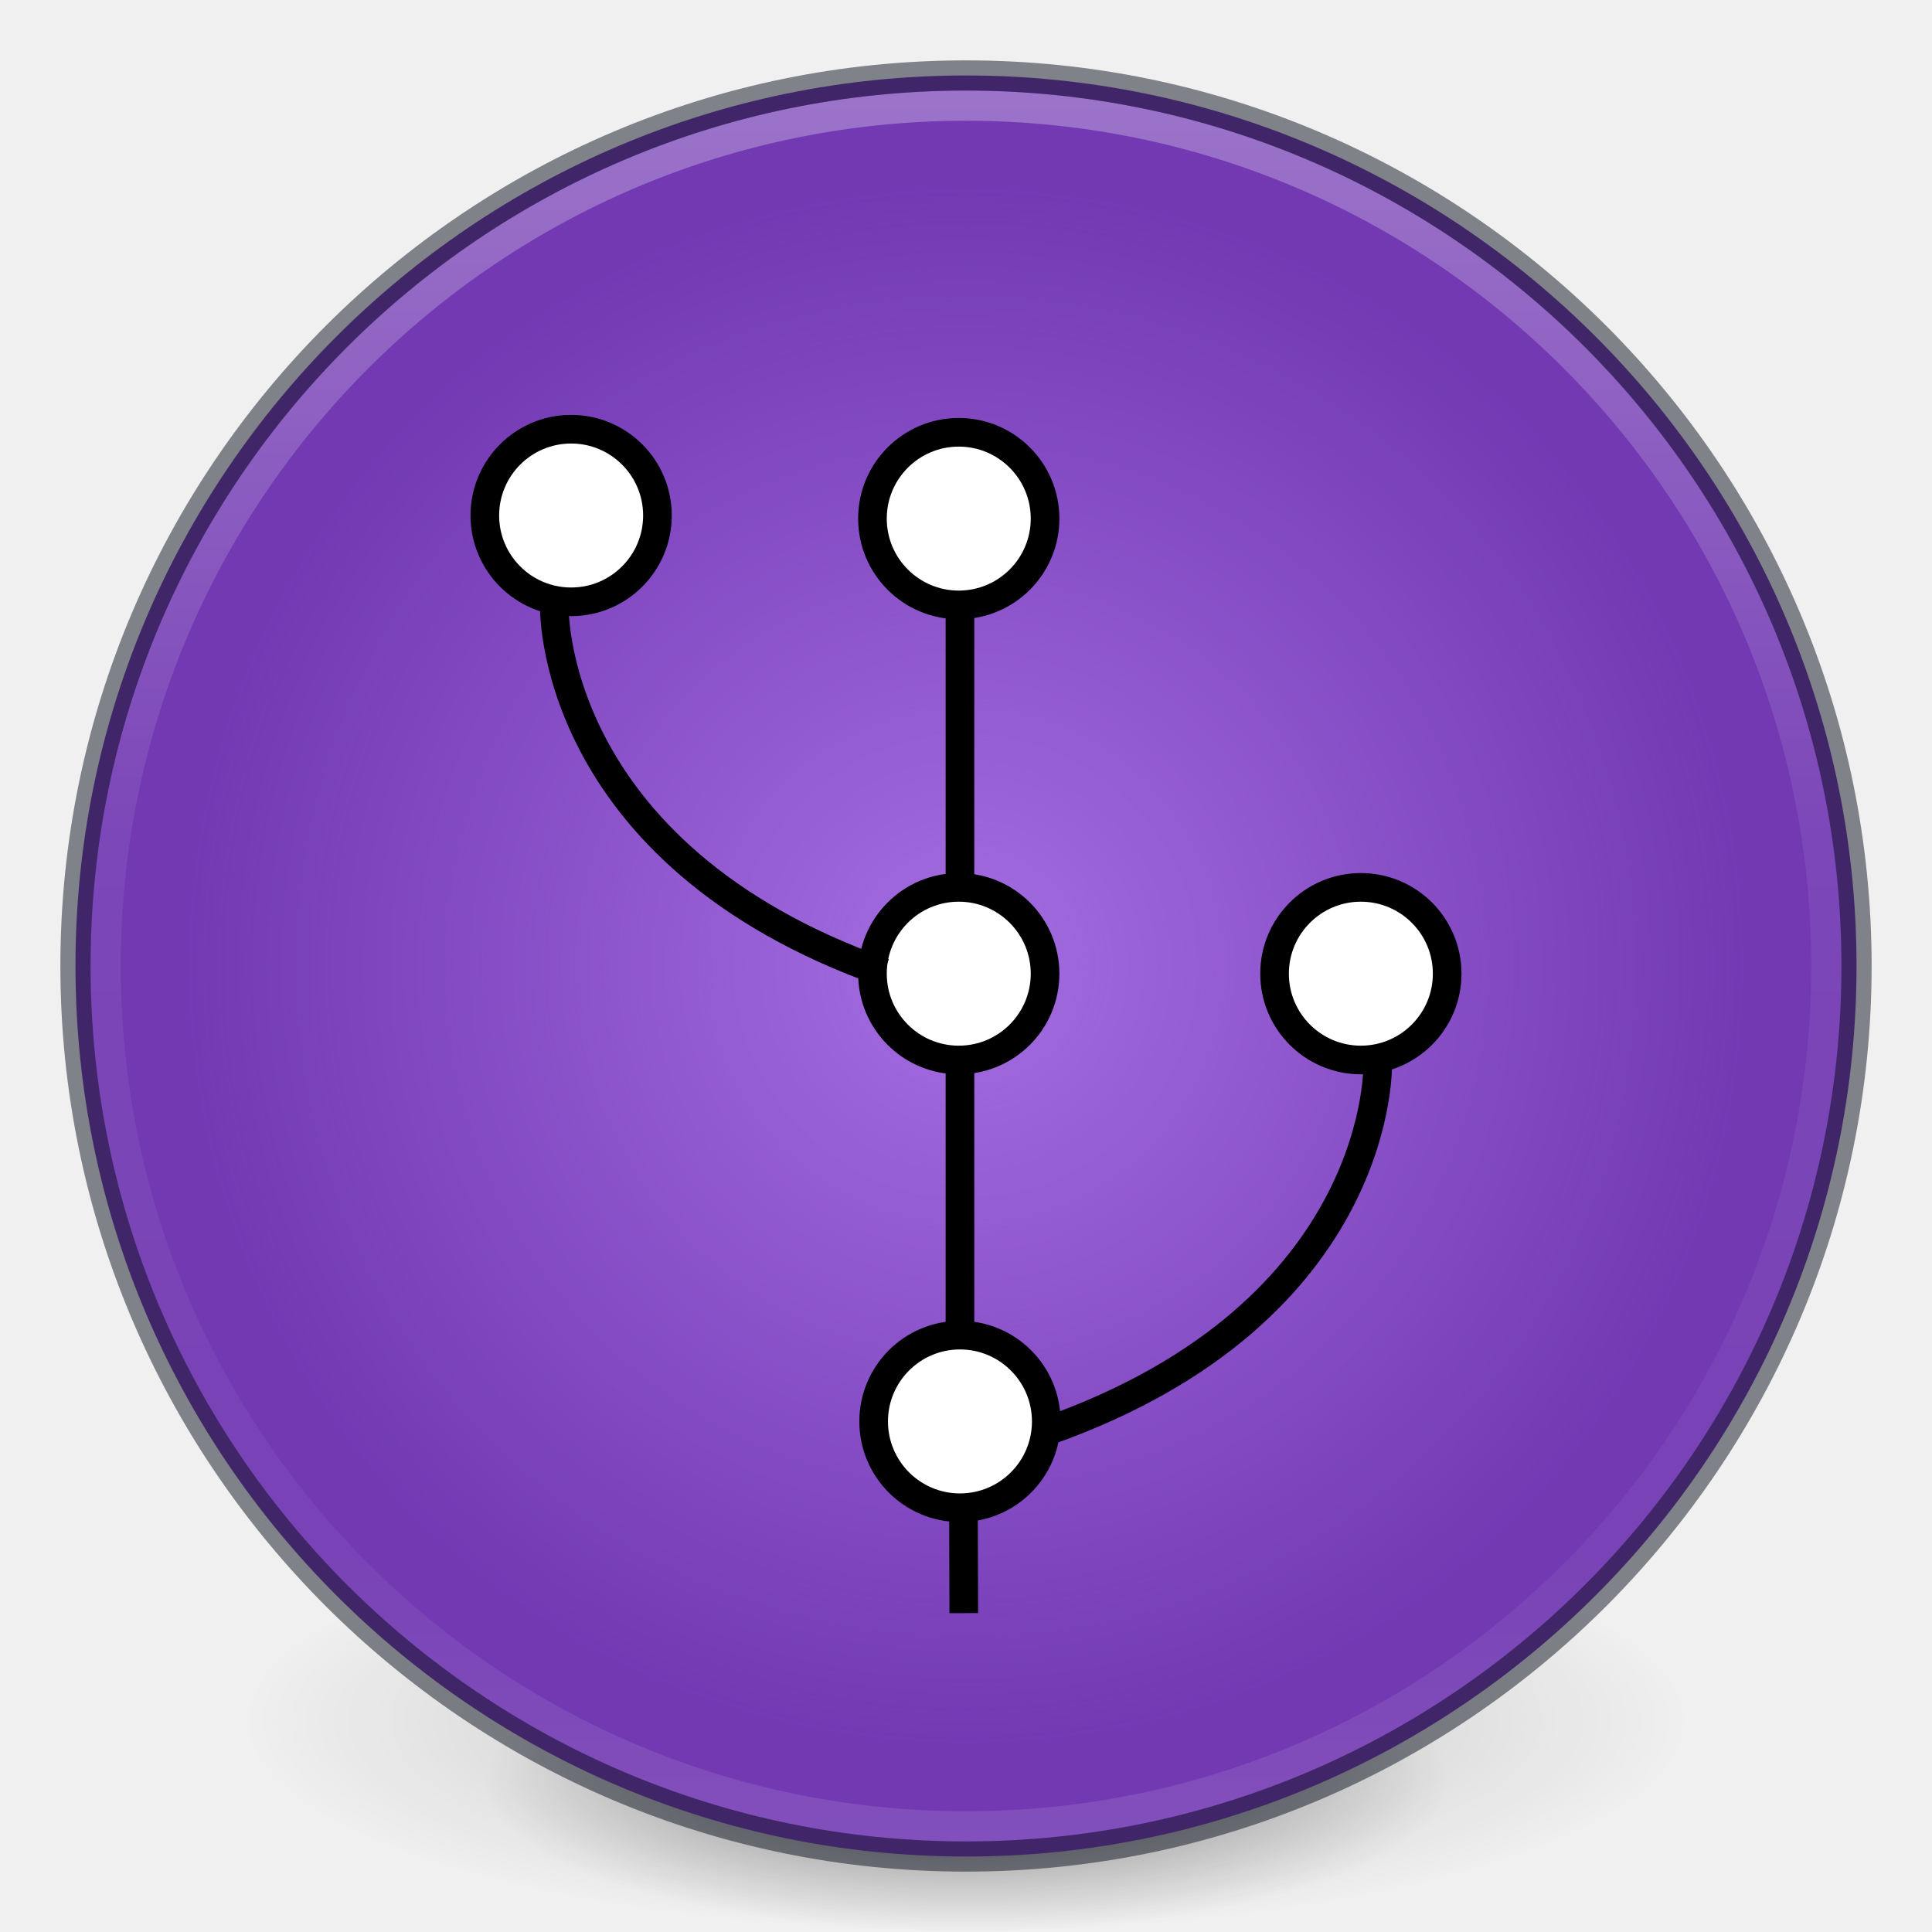
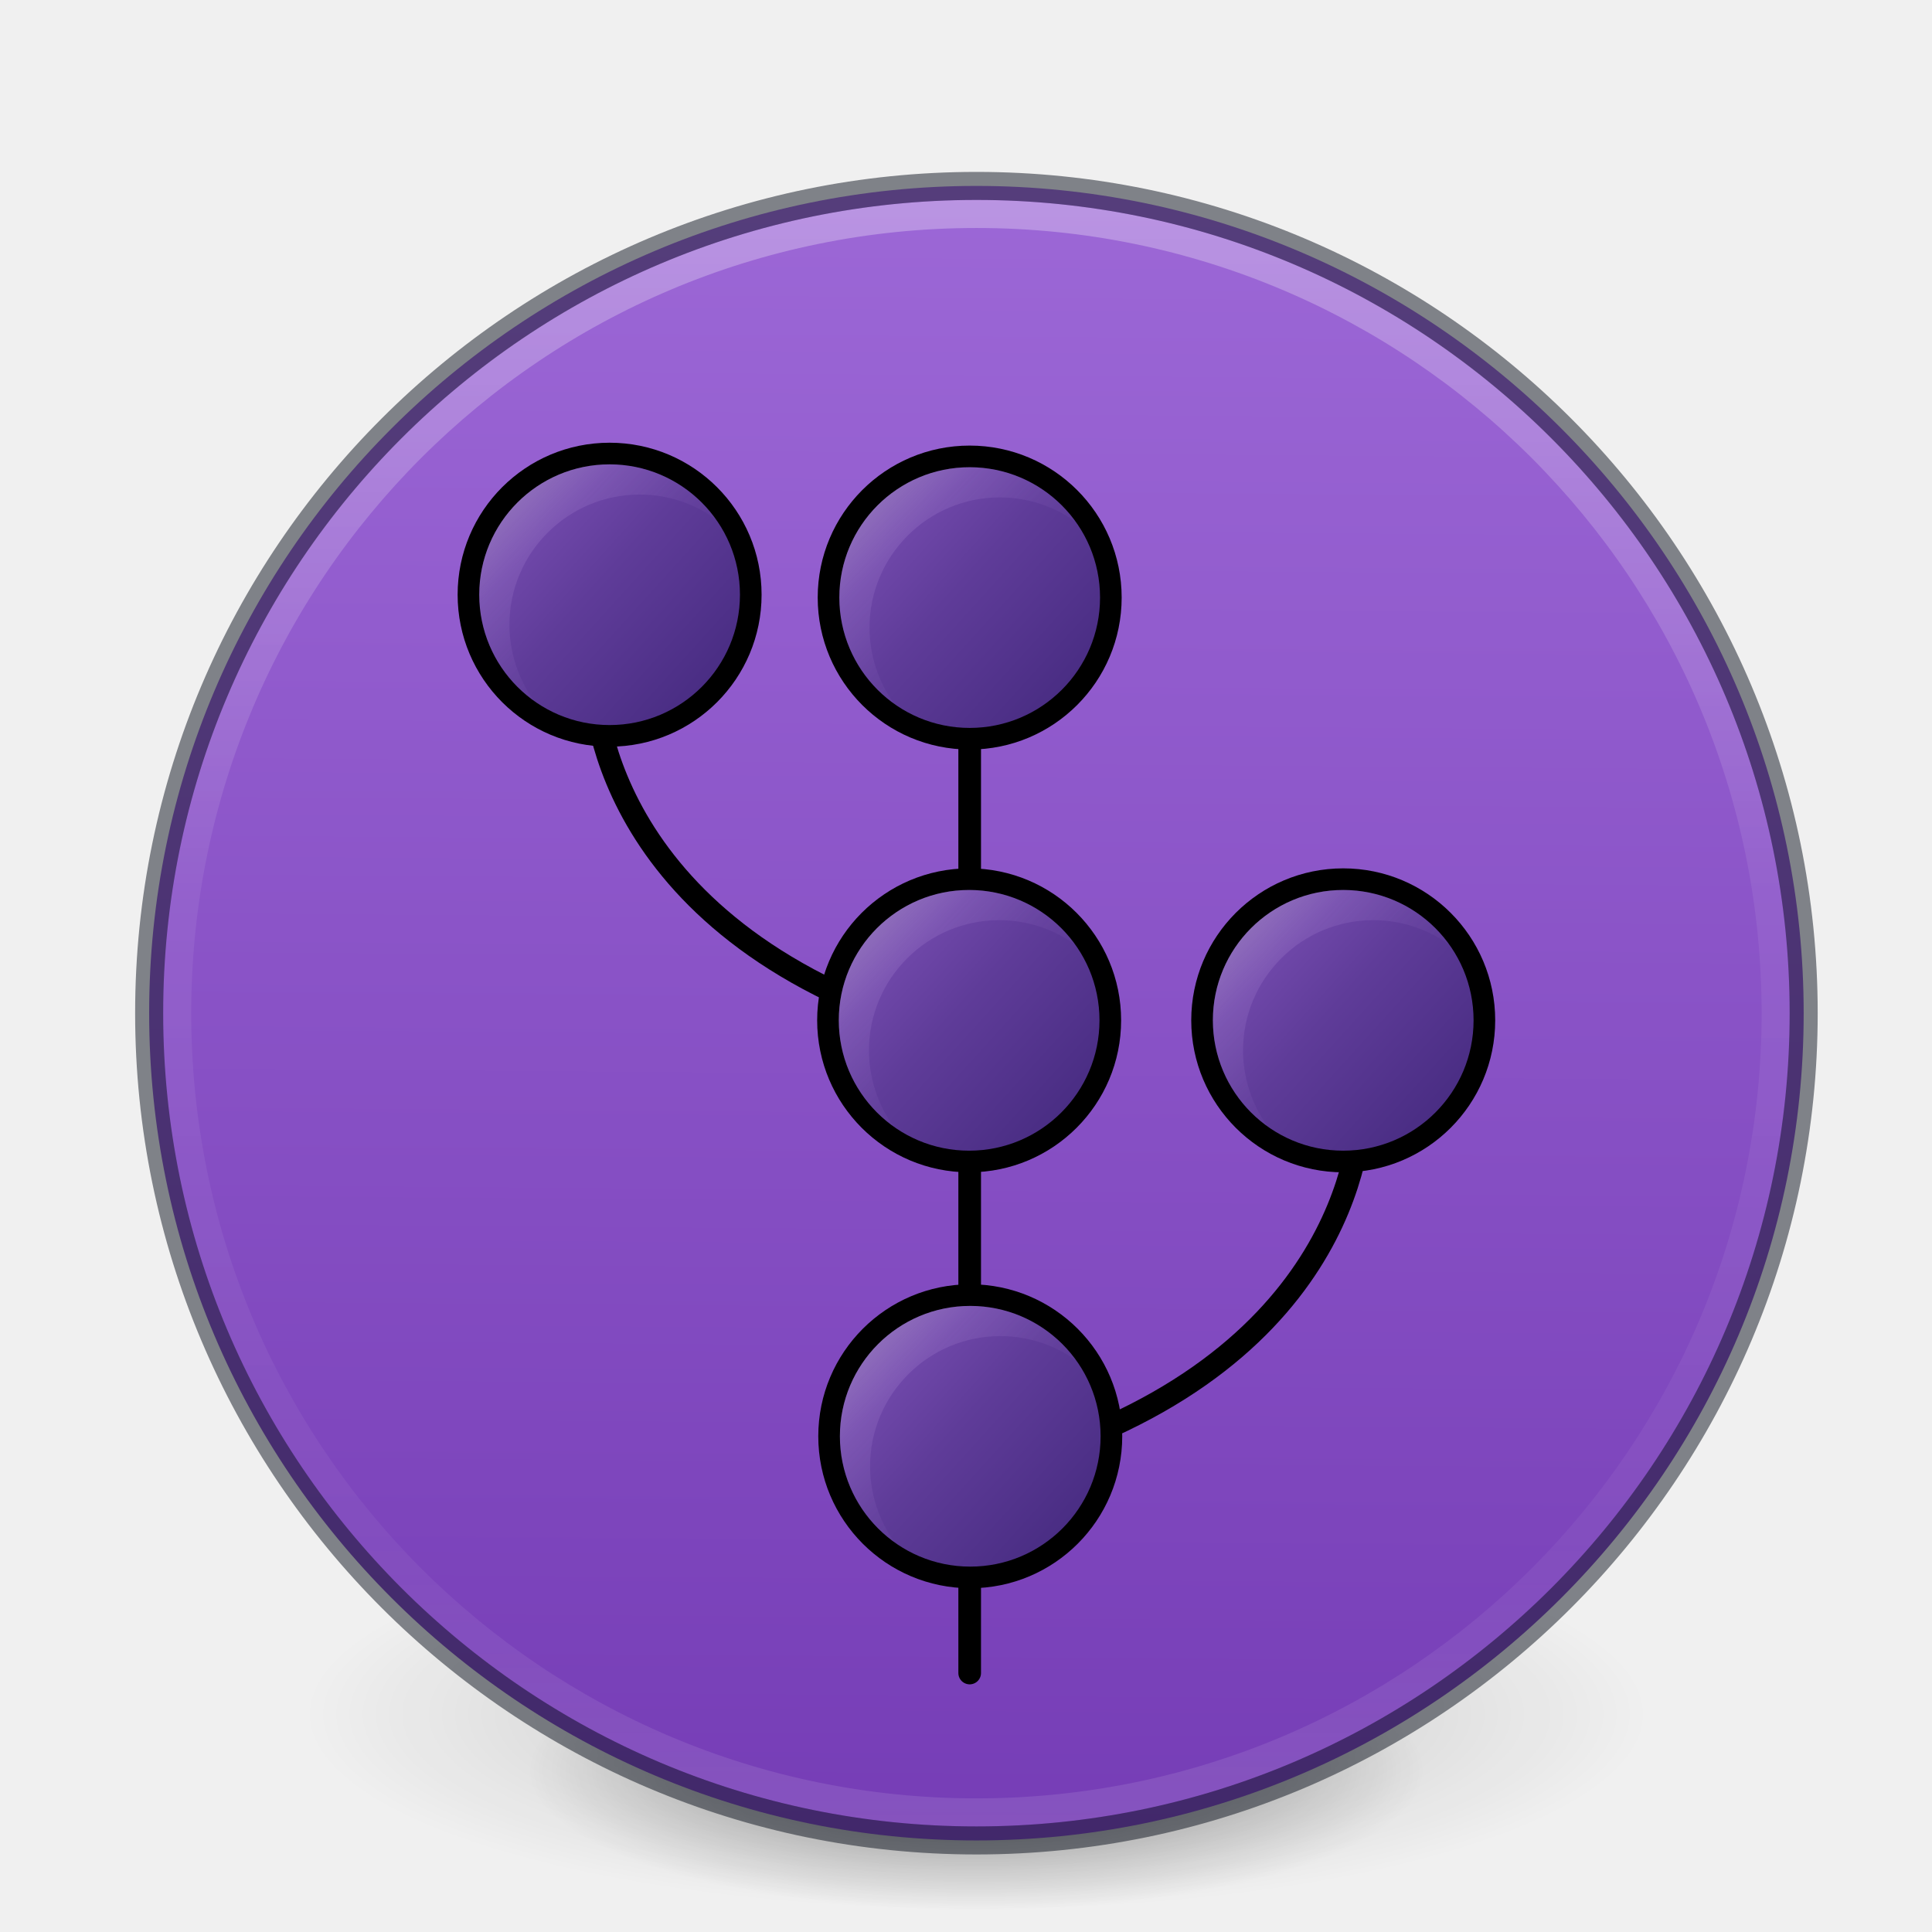
- <svg xmlns="http://www.w3.org/2000/svg" xmlns:xlink="http://www.w3.org/1999/xlink" id="svg3489" height="64" width="64" version="1.1">
-   <defs id="defs3491">
-     <linearGradient id="linearGradient1192">
-       <stop style="stop-color:#a56de2;stop-opacity:1;" offset="0" id="stop1188" />
-       <stop style="stop-color:#a56de2;stop-opacity:0;" offset="1" id="stop1190" />
+ <svg xmlns="http://www.w3.org/2000/svg" xmlns:xlink="http://www.w3.org/1999/xlink" version="1.1" width="64" height="64" id="svg5157">
+   <defs id="defs5159">
+     <linearGradient id="linearGradient1053">
+       <stop style="stop-color:#bababa;stop-opacity:0.439" offset="0" id="stop1049" />
+       <stop style="stop-color:#c1a0e5;stop-opacity:0.173;" offset="0.334" id="stop1059" />
+       <stop style="stop-color:#9d68d7;stop-opacity:0;" offset="1" id="stop1051" />
+     </linearGradient>
+     <linearGradient id="linearGradient1045">
+       <stop id="stop1041" offset="0" style="stop-color:#41277b;stop-opacity:1" />
+       <stop style="stop-color:#5f3c99;stop-opacity:1;" offset="0.409" id="stop1047" />
+       <stop id="stop1043" offset="1" style="stop-color:#9d68d7;stop-opacity:1" />
+     </linearGradient>
+     <linearGradient id="linearGradient953-5">
+       <stop style="stop-color:#7239b3;stop-opacity:1;" offset="0" id="stop949" />
+       <stop style="stop-color:#9d68d7;stop-opacity:1" offset="1" id="stop951" />
+     </linearGradient>
+     <linearGradient id="linearGradient3820-7-2-8-6">
+       <stop id="stop3822-2-6-5-0" style="stop-color:#3d3d3d;stop-opacity:1" offset="0" />
+       <stop id="stop3864-8-7-4-1" style="stop-color:#686868;stop-opacity:0.498" offset="0.5" />
+       <stop id="stop3824-1-2-6-7" style="stop-color:#686868;stop-opacity:0" offset="1" />
    </linearGradient>
    <linearGradient id="linearGradient4806">
      <stop offset="0" style="stop-color:#ffffff;stop-opacity:1" id="stop4808" />
      <stop offset="0.424" style="stop-color:#ffffff;stop-opacity:0.235" id="stop4810" />
      <stop offset="0.821" style="stop-color:#ffffff;stop-opacity:0.157" id="stop4812" />
      <stop offset="1" style="stop-color:#ffffff;stop-opacity:0.392" id="stop4814" />
    </linearGradient>
-     <linearGradient gradientTransform="matrix(2.326875,0,0,2.326875,-135.9447,-32.84278)" gradientUnits="userSpaceOnUse" xlink:href="#linearGradient4806" id="linearGradient3293" y2="40.496" x2="71.204" y1="15.369" x1="71.204" />
+     <linearGradient xlink:href="#linearGradient4806" id="linearGradient3118" gradientUnits="userSpaceOnUse" gradientTransform="matrix(4.16388,0,0,4.16388,-236.0326,-50.53443)" x1="71.204" y1="15.369" x2="71.204" y2="40.496" />
+     <radialGradient xlink:href="#linearGradient3820-7-2-8-6" id="radialGradient3163" gradientUnits="userSpaceOnUse" gradientTransform="matrix(0.6850502,0,0,0.2150277,-3.927532,68.46817)" cx="99.157" cy="186.171" fx="99.157" fy="186.171" r="62.769" />
+     <linearGradient id="linearGradient3242-7-3-8-0-4-58-06">
+       <stop offset="0" style="stop-color:#cdf87e;stop-opacity:1" id="stop3244-5-8-5-6-4-3-8" />
+       <stop offset="0.262" style="stop-color:#a2e34f;stop-opacity:1" id="stop3246-9-5-1-5-3-0-7" />
+       <stop offset="0.661" style="stop-color:#68b723;stop-opacity:1" id="stop3248-7-2-0-7-5-35-9" />
+       <stop offset="1" style="stop-color:#1d7e0d;stop-opacity:1" id="stop3250-8-2-8-5-6-40-4" />
+     </linearGradient>
+     <radialGradient gradientTransform="matrix(0,2.423525,-2.639279,0,226.369,-84.88818)" gradientUnits="userSpaceOnUse" xlink:href="#linearGradient3242-7-3-8-0-4-58-06" id="radialGradient3381" fy="48.768" fx="66.127" r="31" cy="48.768" cx="66.127" />
+     <linearGradient gradientTransform="matrix(2.113467,0,0,1.645562,50.72421,61.89995)" gradientUnits="userSpaceOnUse" xlink:href="#linearGradient4361" id="linearGradient3030" y2="37.13" x2="24.139" y1="9.176" x1="24.139" />
+     <linearGradient id="linearGradient4361">
+       <stop offset="0" style="stop-color:#ffffff;stop-opacity:1" id="stop4363" />
+       <stop offset="0" style="stop-color:#ffffff;stop-opacity:0.235" id="stop4365" />
+       <stop offset="1" style="stop-color:#ffffff;stop-opacity:0.157" id="stop4367" />
+       <stop offset="1" style="stop-color:#ffffff;stop-opacity:0.392" id="stop4369" />
+     </linearGradient>
+     <linearGradient gradientTransform="matrix(1.659245,0,0,2.092852,60.83215,51.57179)" gradientUnits="userSpaceOnUse" xlink:href="#linearGradient4351" id="linearGradient3030-1" y2="26.485" x2="24.139" y1="19.795" x1="24.139" />
+     <linearGradient id="linearGradient4351">
+       <stop offset="0" style="stop-color:#ffffff;stop-opacity:1" id="stop4353" />
+       <stop offset="0" style="stop-color:#ffffff;stop-opacity:0.235" id="stop4355" />
+       <stop offset="1" style="stop-color:#ffffff;stop-opacity:0.157" id="stop4357" />
+       <stop offset="1" style="stop-color:#ffffff;stop-opacity:0.392" id="stop4359" />
+     </linearGradient>
+     <radialGradient cx="-14.891" cy="11.546" r="20" fx="-14.891" fy="11.546" id="radialGradient3183" xlink:href="#linearGradient4330" gradientUnits="userSpaceOnUse" gradientTransform="matrix(-9.9735355e-6,17.90064,18.57144,0,-152.285,218.151)" />
+     <linearGradient id="linearGradient4330">
+       <stop offset="0" style="stop-color:#95a3ab;stop-opacity:1" id="stop4332" />
+       <stop offset="0.262" style="stop-color:#667885;stop-opacity:1" id="stop4334" />
+       <stop offset="0.705" style="stop-color:#485a6c;stop-opacity:1" id="stop4336" />
+       <stop offset="1" style="stop-color:#273445;stop-opacity:1" id="stop4338" />
+     </linearGradient>
+     <radialGradient r="62.769" fy="185.297" fx="99.189" cy="185.297" cx="99.189" gradientTransform="matrix(0.3823536,7.5555777e-8,-1.8372241e-8,0.1115198,-5.925427,36.33585)" gradientUnits="userSpaceOnUse" id="radialGradient3300-9" xlink:href="#linearGradient23419" />
    <linearGradient id="linearGradient23419">
      <stop offset="0" style="stop-color:#000000;stop-opacity:1" id="stop23421" />
      <stop offset="1" style="stop-color:#000000;stop-opacity:0" id="stop23423" />
    </linearGradient>
-     <linearGradient id="linearGradient8838">
-       <stop offset="0" style="stop-color:#000000;stop-opacity:1" id="stop8840" />
-       <stop offset="1" style="stop-color:#000000;stop-opacity:0" id="stop8842" />
-     </linearGradient>
-     <linearGradient id="linearGradient2867-449-88-871-390-598-476-591-434-148-57-177-3-8-8-9">
-       <stop offset="0" style="stop-color:#95a3ab;stop-opacity:1" id="stop3750-8-9-0" />
-       <stop offset="0.262" style="stop-color:#667885;stop-opacity:1" id="stop3752-3-2-2" />
-       <stop offset="0.705" style="stop-color:#485a6c;stop-opacity:1" id="stop3754-7-2-2" />
-       <stop offset="1" style="stop-color:#273445;stop-opacity:1" id="stop3756-9-3-05" />
-     </linearGradient>
-     <linearGradient id="linearGradient3104-8-8-97-4-6-2-0-1-4-0-5-8-3-9-1">
-       <stop offset="0" style="stop-color:#000000;stop-opacity:0.322" id="stop3106-5-4-3-5-0-1-61-9-2-7-3-3-2-6-9" />
-       <stop offset="1" style="stop-color:#000000;stop-opacity:0.278" id="stop3108-4-3-7-8-2-4-01-9-9-0-6-4-3-7-7" />
-     </linearGradient>
-     <linearGradient id="linearGradient4632-92-3-0-8-1-6-6">
-       <stop offset="0" style="stop-color:#fafafa;stop-opacity:1" id="stop4634-68-8-0-2-9-1-1" />
-       <stop offset="1" style="stop-color:#e1e1e1;stop-opacity:1" id="stop4636-8-21-7-1-4-9-4" />
-     </linearGradient>
-     <linearGradient id="linearGradient4011-7-0">
-       <stop offset="0" style="stop-color:#ffffff;stop-opacity:1" id="stop4013-4" />
-       <stop offset="0.508" style="stop-color:#ffffff;stop-opacity:0.235" id="stop4015-61" />
-       <stop offset="0.835" style="stop-color:#ffffff;stop-opacity:0.157" id="stop4017-2" />
-       <stop offset="1" style="stop-color:#ffffff;stop-opacity:0.392" id="stop4019-2" />
-     </linearGradient>
-     <linearGradient gradientTransform="matrix(0.7297297,0,0,0.7297297,-4.346082,29.49607)" gradientUnits="userSpaceOnUse" xlink:href="#linearGradient4011-7-0" id="linearGradient3306" y2="42.884" x2="71.204" y1="7.831" x1="71.204" />
-     <linearGradient gradientTransform="matrix(1.115117,0,0,1.151361,154.3493,-4.97194)" gradientUnits="userSpaceOnUse" xlink:href="#linearGradient3104-8-8-97-4-6-2-0-1-4-0-5-8-3-9-1" id="linearGradient3315" y2="5.176" x2="-95.838" y1="54.2" x1="-95.838" />
-     <radialGradient gradientTransform="matrix(0,7.195125,-7.611584,-1.9584024e-7,96.31628,-28.42392)" gradientUnits="userSpaceOnUse" xlink:href="#linearGradient2867-449-88-871-390-598-476-591-434-148-57-177-3-8-8-9" id="radialGradient3328" fy="8.45" fx="1.198" r="20" cy="8.45" cx="1.198" />
-     <radialGradient gradientTransform="matrix(1.317647,0,0,0.37647,-34.51765,58.25882)" gradientUnits="userSpaceOnUse" xlink:href="#linearGradient8838" id="radialGradient3384" fy="4.625" fx="62.625" r="10.625" cy="4.625" cx="62.625" />
-     <radialGradient gradientTransform="matrix(0,1.706521,-1.805296,-4.6448879e-8,63.25441,23.29139)" gradientUnits="userSpaceOnUse" xlink:href="#linearGradient4632-92-3-0-8-1-6-6" id="radialGradient3399" fy="8.45" fx="6.275" r="20" cy="8.45" cx="6.275" />
-     <radialGradient r="62.769" fy="185.297" fx="99.189" cy="185.297" cx="99.189" gradientTransform="matrix(0.3823536,7.5555777e-8,-1.8372241e-8,0.1115198,-5.925427,36.33585)" gradientUnits="userSpaceOnUse" id="radialGradient3300-9" xlink:href="#linearGradient23419" />
    <radialGradient r="62.769" fy="185.297" fx="99.189" cy="185.297" cx="99.189" gradientTransform="matrix(0.2549024,5.3967361e-8,-1.2248161e-8,0.07965545,6.716382,44.24067)" gradientUnits="userSpaceOnUse" id="radialGradient4192" xlink:href="#linearGradient23419" />
-     <radialGradient xlink:href="#linearGradient1192" id="radialGradient1194" cx="32" cy="32" fx="32" fy="32" r="25.873" gradientUnits="userSpaceOnUse" />
+     <linearGradient gradientTransform="matrix(2.16157,0,0,2.16157,-123.6688,37.32695)" gradientUnits="userSpaceOnUse" xlink:href="#linearGradient4806" id="linearGradient3293" y2="40.496" x2="71.204" y1="15.369" x1="71.204" />
+     <linearGradient xlink:href="#linearGradient953-5" id="linearGradient955" x1="64.463" y1="128.37" x2="65.362" y2="7.455" gradientUnits="userSpaceOnUse" gradientTransform="matrix(0.499998,0,0,0.499998,0.6401574,65.63983)" />
+     <linearGradient xlink:href="#linearGradient1045" id="linearGradient990" x1="165.299" y1="72.761" x2="140.478" y2="50.264" gradientUnits="userSpaceOnUse" gradientTransform="translate(-68.14741)" />
+     <linearGradient xlink:href="#linearGradient1053" id="linearGradient1055" x1="79.65" y1="56.753" x2="90.919" y2="67.801" gradientUnits="userSpaceOnUse" />
+     <linearGradient xlink:href="#linearGradient1045" id="linearGradient1081" gradientUnits="userSpaceOnUse" gradientTransform="translate(-68.14741)" x1="165.299" y1="72.761" x2="140.478" y2="50.264" />
+     <linearGradient xlink:href="#linearGradient1053" id="linearGradient1083" gradientUnits="userSpaceOnUse" x1="79.65" y1="56.753" x2="90.919" y2="67.801" />
+     <linearGradient xlink:href="#linearGradient1045" id="linearGradient1091" gradientUnits="userSpaceOnUse" gradientTransform="translate(-68.14741)" x1="165.299" y1="72.761" x2="140.478" y2="50.264" />
+     <linearGradient xlink:href="#linearGradient1053" id="linearGradient1093" gradientUnits="userSpaceOnUse" x1="79.65" y1="56.753" x2="90.919" y2="67.801" />
+     <linearGradient xlink:href="#linearGradient1045" id="linearGradient1101" gradientUnits="userSpaceOnUse" gradientTransform="translate(-68.14741)" x1="165.299" y1="72.761" x2="140.478" y2="50.264" />
+     <linearGradient xlink:href="#linearGradient1053" id="linearGradient1103" gradientUnits="userSpaceOnUse" x1="79.65" y1="56.753" x2="90.919" y2="67.801" />
+     <linearGradient xlink:href="#linearGradient1045" id="linearGradient1111" gradientUnits="userSpaceOnUse" gradientTransform="translate(-68.14741)" x1="165.299" y1="72.761" x2="140.478" y2="50.264" />
+     <linearGradient xlink:href="#linearGradient1053" id="linearGradient1113" gradientUnits="userSpaceOnUse" x1="79.65" y1="56.753" x2="90.919" y2="67.801" />
  </defs>
-   <g id="g902">
-     <g transform="translate(1.55e-6,-0.00183192)" id="g4198" style="opacity:1">
-       <path d="m 56,57.002 a 24,6.999 0 1 1 -48,0 24,6.999 0 1 1 48,0 z" id="path3818-0" style="opacity:0.2;fill:url(#radialGradient3300-9);fill-opacity:1;stroke:none" />
-       <path style="opacity:0.4;fill:url(#radialGradient4192);fill-opacity:1;stroke:none" id="path4190" d="m 48,59.002 a 16,4.999 0 1 1 -32,0 16,4.999 0 1 1 32,0 z" />
+   <g id="layer3" transform="translate(0,-64)" style="display:none">
+     <rect style="display:inline;fill:#888888;fill-opacity:0.153;stroke:none;stroke-width:0.493;stroke-miterlimit:4;stroke-dasharray:none;stroke-opacity:1" id="rect910" width="64.141" height="64.275" x="-0.098" y="64" />
+   </g>
+   <g id="layer1" transform="translate(0,-64)">
+     <g style="opacity:1" id="g4198" transform="matrix(0.9289584,0,0,0.9289584,2.618274,67.83483)">
+       <path style="opacity:0.2;fill:url(#radialGradient3300-9);fill-opacity:1;stroke:none" id="path3818-0" d="m 56,57.002 a 24,6.999 0 1 1 -48,0 24,6.999 0 1 1 48,0 z" />
+       <path d="m 48,59.002 a 16,4.999 0 1 1 -32,0 16,4.999 0 1 1 32,0 z" id="path4190" style="opacity:0.4;fill:url(#radialGradient4192);fill-opacity:1;stroke:none" />
    </g>
-     <path d="m 32,2.5 c -16.277,0 -29.5,13.223 -29.5,29.5 0,16.277 13.223,29.5 29.5,29.5 16.277,0 29.5,-13.223 29.5,-29.5 0,-16.277 -13.223,-29.5 -29.5,-29.5 z" id="path2555-9" style="color:#000000;display:inline;overflow:visible;visibility:visible;opacity:1;fill:#7239b3;fill-opacity:1;fill-rule:nonzero;stroke:none;stroke-width:1;marker:none;enable-background:accumulate" />
-     <path d="m 60.5,32 c 0,15.74 -12.76,28.5 -28.5,28.5 -15.74,0 -28.5,-12.76 -28.5,-28.5 0,-15.74 12.76,-28.5 28.5,-28.5 15.74,0 28.5,12.76 28.5,28.5 z" id="path3019" style="color:#000000;display:inline;overflow:visible;visibility:visible;opacity:0.3;fill:none;stroke:url(#linearGradient3293);stroke-width:1;stroke-linecap:round;stroke-linejoin:round;stroke-miterlimit:4;stroke-dasharray:none;stroke-dashoffset:0;stroke-opacity:1;marker:none;enable-background:accumulate" />
-     <circle r="25.873" cy="32" cx="32" id="path1168" style="opacity:1;fill:url(#radialGradient1194);stroke:none;stroke-width:0.828;stroke-miterlimit:4;stroke-dasharray:none;fill-opacity:1" />
-     <path d="m 32,2.5 c -16.277,0 -29.5,13.223 -29.5,29.5 0,16.277 13.223,29.5 29.5,29.5 16.277,0 29.5,-13.223 29.5,-29.5 C 61.5,15.723 48.277,2.5 32,2.5 Z" id="path2555-7-1" style="color:#000000;display:inline;overflow:visible;visibility:visible;opacity:0.5;fill:#7239b3;fill-opacity:0;fill-rule:nonzero;stroke:#0e141f;stroke-width:1;stroke-linecap:round;stroke-linejoin:round;stroke-miterlimit:4;stroke-dasharray:none;stroke-dashoffset:0;stroke-opacity:1;marker:none;enable-background:accumulate" />
-     <g transform="matrix(0.9486028,0,0,0.9486028,1.644709,1.726462)" id="g1216">
-       <circle style="opacity:1;fill:#ffffff;stroke:#000000;stroke-width:1;stroke-miterlimit:4;stroke-dasharray:none" id="path932-6" cx="31.789" cy="47.818" r="3.014" />
-       <circle style="opacity:1;fill:#ffffff;stroke:#000000;stroke-width:1;stroke-miterlimit:4;stroke-dasharray:none" id="path932" cx="31.747" cy="32.182" r="3.014" />
-       <circle style="opacity:1;fill:#ffffff;stroke:#000000;stroke-width:1;stroke-miterlimit:4;stroke-dasharray:none" id="path932-5" cx="31.747" cy="16.29" r="3.014" />
-       <path style="opacity:1;fill:none;stroke:#000000;stroke-width:1px;stroke-linecap:butt;stroke-linejoin:miter;stroke-opacity:1" d="m 31.789,45.249 v -10.16 0" id="path1042" />
-       <path id="path1046" d="m 31.789,29.249 v -10.16 0" style="opacity:1;fill:none;stroke:#000000;stroke-width:1px;stroke-linecap:butt;stroke-linejoin:miter;stroke-opacity:1" />
-       <circle style="opacity:1;fill:#ffffff;stroke:#000000;stroke-width:1;stroke-miterlimit:4;stroke-dasharray:none" id="path932-7" cx="45.789" cy="32.182" r="3.014" />
-       <path style="opacity:1;fill:none;stroke:#000000;stroke-width:1px;stroke-linecap:butt;stroke-linejoin:miter;stroke-opacity:1" d="M 34.863,48.148 C 46.665,43.974 46.399,35.25 46.372,35.235" id="path1126" />
-       <circle r="3.014" cy="16.182" cx="-18.211" id="circle1134" style="opacity:1;fill:#ffffff;stroke:#000000;stroke-width:1;stroke-miterlimit:4;stroke-dasharray:none" transform="scale(-1,1)" />
-       <path id="path1136" d="M 29.137,32.148 C 17.335,27.974 17.601,19.25 17.628,19.235" style="opacity:1;fill:none;stroke:#000000;stroke-width:1px;stroke-linecap:butt;stroke-linejoin:miter;stroke-opacity:1" />
-       <path style="opacity:1;fill:none;stroke:#000000;stroke-width:1px;stroke-linecap:butt;stroke-linejoin:miter;stroke-opacity:1" d="m 31.922,54.512 -0.01,-3.458" id="path1174" />
+     <path style="color:#000000;display:inline;overflow:visible;visibility:visible;opacity:1;fill:url(#linearGradient955);fill-opacity:1;fill-rule:nonzero;stroke:none;stroke-width:0.929;marker:none;enable-background:accumulate" id="path2555-9" d="m 32.345,70.159 c -15.121,0 -27.404,12.284 -27.404,27.404 0,15.121 12.284,27.404 27.404,27.404 15.121,0 27.404,-12.284 27.404,-27.404 0,-15.121 -12.284,-27.404 -27.404,-27.404 z" />
+     <path style="color:#000000;display:inline;overflow:visible;visibility:visible;opacity:0.3;fill:none;stroke:url(#linearGradient3293);stroke-width:0.929;stroke-linecap:round;stroke-linejoin:round;stroke-miterlimit:4;stroke-dasharray:none;stroke-dashoffset:0;stroke-opacity:1;marker:none;enable-background:accumulate" id="path3019-3" d="m 58.82,97.563 c 0,14.622 -11.853,26.475 -26.475,26.475 -14.622,0 -26.475,-11.853 -26.475,-26.475 0,-14.622 11.853,-26.475 26.475,-26.475 14.622,0 26.475,11.853 26.475,26.475 z" />
+     <path style="color:#000000;display:inline;overflow:visible;visibility:visible;opacity:0.5;fill:#7239b3;fill-opacity:0;fill-rule:nonzero;stroke:#0e141f;stroke-width:0.929;stroke-linecap:round;stroke-linejoin:round;stroke-miterlimit:4;stroke-dasharray:none;stroke-dashoffset:0;stroke-opacity:1;marker:none;enable-background:accumulate" id="path2555-7-1" d="m 32.345,70.159 c -15.121,0 -27.404,12.284 -27.404,27.404 0,15.121 12.284,27.404 27.404,27.404 15.121,0 27.404,-12.284 27.404,-27.404 0,-15.121 -12.284,-27.404 -27.404,-27.404 z" />
+   </g>
+   <g id="layer2" style="display:inline" transform="translate(0,-64)">
+     <path style="fill:none;stroke:#000000;stroke-width:0.75;stroke-linecap:round;stroke-linejoin:miter;stroke-miterlimit:4;stroke-dasharray:none;stroke-opacity:1" d="M 32.122,83.795 V 119.421" id="path967" />
+     <circle style="opacity:1;fill:#ffffff;stroke:#000000;stroke-width:1.433;stroke-miterlimit:4;stroke-dasharray:none" id="path932-5" cx="32.122" cy="83.795" r="4.318" />
+     <path style="opacity:1;fill:none;stroke:#000000;stroke-width:0.75;stroke-linecap:butt;stroke-linejoin:miter;stroke-miterlimit:4;stroke-dasharray:none;stroke-opacity:1" d="m 34.931,111.994 c 10.4,-3.678 10.165,-11.366 10.141,-11.379" id="path1126" />
+     <path id="path1136" d="M 29.822,97.77 C 19.422,94.092 19.657,86.404 19.68,86.391" style="opacity:1;fill:none;stroke:#000000;stroke-width:0.75;stroke-linecap:butt;stroke-linejoin:miter;stroke-miterlimit:4;stroke-dasharray:none;stroke-opacity:1" />
+     <circle r="4.318" cy="97.8" cx="32.104" id="circle969" style="opacity:1;fill:#ffffff;stroke:#000000;stroke-width:1.433;stroke-miterlimit:4;stroke-dasharray:none" />
+     <circle style="opacity:1;fill:#ffffff;stroke:#000000;stroke-width:1.433;stroke-miterlimit:4;stroke-dasharray:none" id="circle971" cx="32.141" cy="111.578" r="4.318" />
+     <circle r="4.318" cy="83.7" cx="20.194" id="circle973" style="opacity:1;fill:#ffffff;stroke:#000000;stroke-width:1.433;stroke-miterlimit:4;stroke-dasharray:none" />
+     <circle r="4.318" cy="97.8" cx="44.496" id="circle975" style="opacity:1;fill:none;stroke:#000000;stroke-width:1.433;stroke-miterlimit:4;stroke-dasharray:none" />
+     <g id="g1062" />
+     <g id="g1073" transform="matrix(0.499998,0,0,0.499998,0.6401574,65.63983)">
+       <circle style="display:inline;opacity:1;fill:url(#linearGradient990);fill-opacity:1;stroke:none;stroke-width:2.865;stroke-miterlimit:4;stroke-dasharray:none" id="circle977" cx="87.712" cy="64.32" r="8.636" />
+       <path id="circle979" d="m 87.712,55.684 a 8.636,8.636 0 0 0 -8.637,8.637 8.636,8.636 0 0 0 3.627,7.025 8.636,8.636 0 0 1 -1.627,-5.025 8.636,8.636 0 0 1 8.637,-8.637 8.636,8.636 0 0 1 5.008,1.607 8.636,8.636 0 0 0 -7.008,-3.607 z" style="opacity:1;fill:url(#linearGradient1055);fill-opacity:1;stroke:none;stroke-width:2.865;stroke-miterlimit:4;stroke-dasharray:none" />
+     </g>
+     <g id="g1006" transform="translate(-24.71079,27.55703)" />
+     <g transform="translate(-48.60474,-28.19892)" id="g1030" />
+     <g id="g1079" transform="matrix(0.499998,0,0,0.499998,-11.71512,79.41829)">
+       <circle r="8.636" cy="64.32" cx="87.712" id="circle1075" style="display:inline;opacity:1;fill:url(#linearGradient1081);fill-opacity:1;stroke:none;stroke-width:2.865;stroke-miterlimit:4;stroke-dasharray:none" />
+       <path style="opacity:1;fill:url(#linearGradient1083);fill-opacity:1;stroke:none;stroke-width:2.865;stroke-miterlimit:4;stroke-dasharray:none" d="m 87.712,55.684 a 8.636,8.636 0 0 0 -8.637,8.637 8.636,8.636 0 0 0 3.627,7.025 8.636,8.636 0 0 1 -1.627,-5.025 8.636,8.636 0 0 1 8.637,-8.637 8.636,8.636 0 0 1 5.008,1.607 8.636,8.636 0 0 0 -7.008,-3.607 z" id="path1077" />
+     </g>
+     <g transform="matrix(0.499998,0,0,0.499998,-11.75187,65.63983)" id="g1089">
+       <circle style="display:inline;opacity:1;fill:url(#linearGradient1091);fill-opacity:1;stroke:none;stroke-width:2.865;stroke-miterlimit:4;stroke-dasharray:none" id="circle1085" cx="87.712" cy="64.32" r="8.636" />
+       <path id="path1087" d="m 87.712,55.684 a 8.636,8.636 0 0 0 -8.637,8.637 8.636,8.636 0 0 0 3.627,7.025 8.636,8.636 0 0 1 -1.627,-5.025 8.636,8.636 0 0 1 8.637,-8.637 8.636,8.636 0 0 1 5.008,1.607 8.636,8.636 0 0 0 -7.008,-3.607 z" style="opacity:1;fill:url(#linearGradient1093);fill-opacity:1;stroke:none;stroke-width:2.865;stroke-miterlimit:4;stroke-dasharray:none" />
+     </g>
+     <g id="g1099" transform="matrix(0.499998,0,0,0.499998,-11.73349,51.6354)">
+       <circle r="8.636" cy="64.32" cx="87.712" id="circle1095" style="display:inline;opacity:1;fill:url(#linearGradient1101);fill-opacity:1;stroke:none;stroke-width:2.865;stroke-miterlimit:4;stroke-dasharray:none" />
+       <path style="opacity:1;fill:url(#linearGradient1103);fill-opacity:1;stroke:none;stroke-width:2.865;stroke-miterlimit:4;stroke-dasharray:none" d="m 87.712,55.684 a 8.636,8.636 0 0 0 -8.637,8.637 8.636,8.636 0 0 0 3.627,7.025 8.636,8.636 0 0 1 -1.627,-5.025 8.636,8.636 0 0 1 8.637,-8.637 8.636,8.636 0 0 1 5.008,1.607 8.636,8.636 0 0 0 -7.008,-3.607 z" id="path1097" />
+     </g>
+     <g transform="matrix(0.499998,0,0,0.499998,-23.66204,51.54043)" id="g1109">
+       <circle style="display:inline;opacity:1;fill:url(#linearGradient1111);fill-opacity:1;stroke:none;stroke-width:2.865;stroke-miterlimit:4;stroke-dasharray:none" id="circle1105" cx="87.712" cy="64.32" r="8.636" />
+       <path id="path1107" d="m 87.712,55.684 a 8.636,8.636 0 0 0 -8.637,8.637 8.636,8.636 0 0 0 3.627,7.025 8.636,8.636 0 0 1 -1.627,-5.025 8.636,8.636 0 0 1 8.637,-8.637 8.636,8.636 0 0 1 5.008,1.607 8.636,8.636 0 0 0 -7.008,-3.607 z" style="opacity:1;fill:url(#linearGradient1113);fill-opacity:1;stroke:none;stroke-width:2.865;stroke-miterlimit:4;stroke-dasharray:none" />
    </g>
  </g>
</svg>
